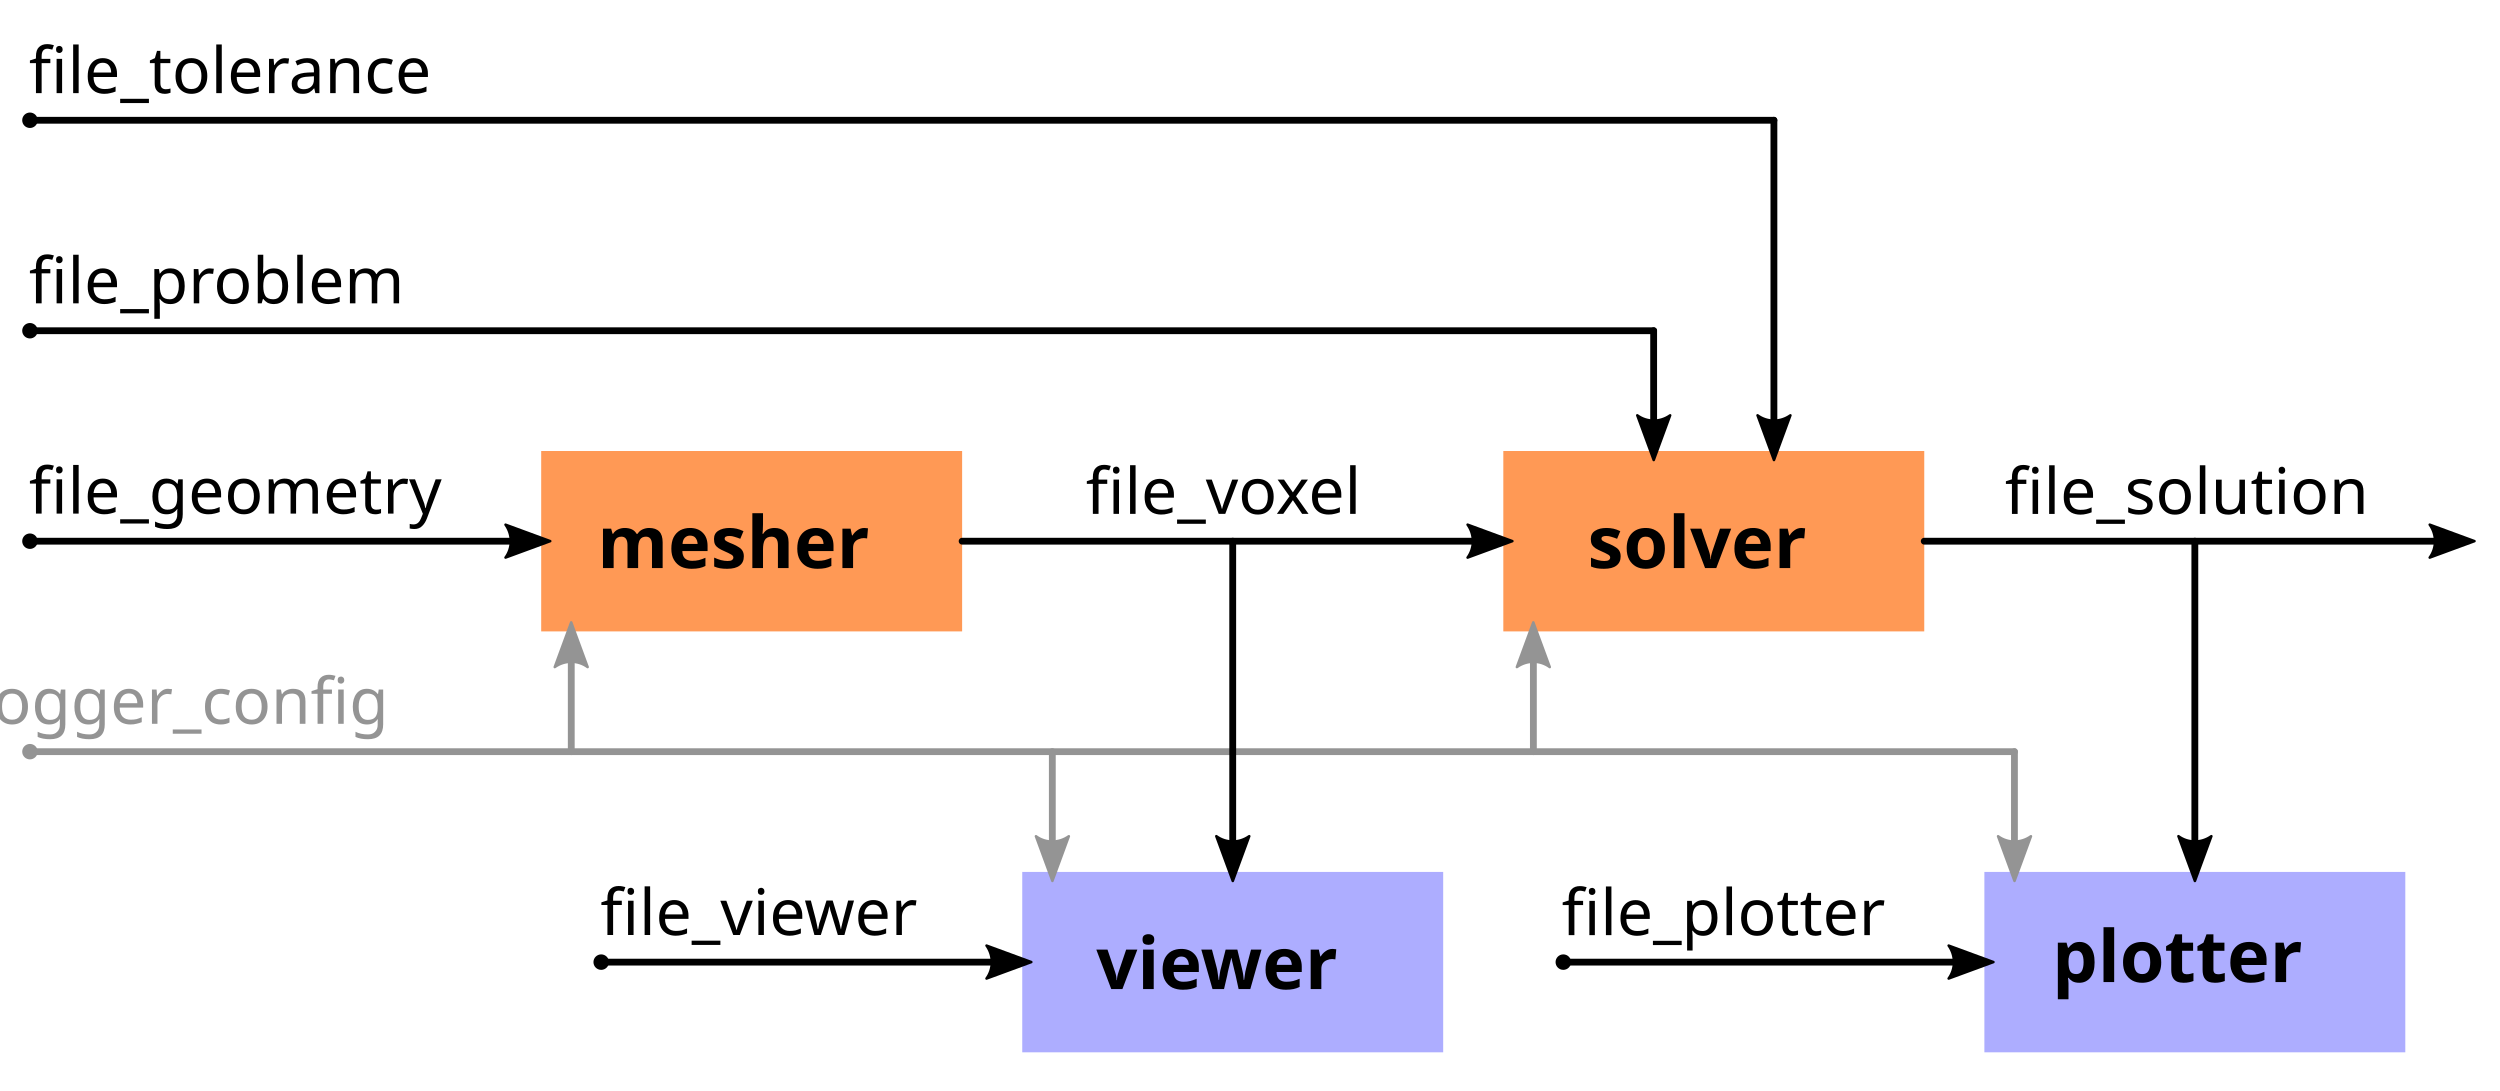
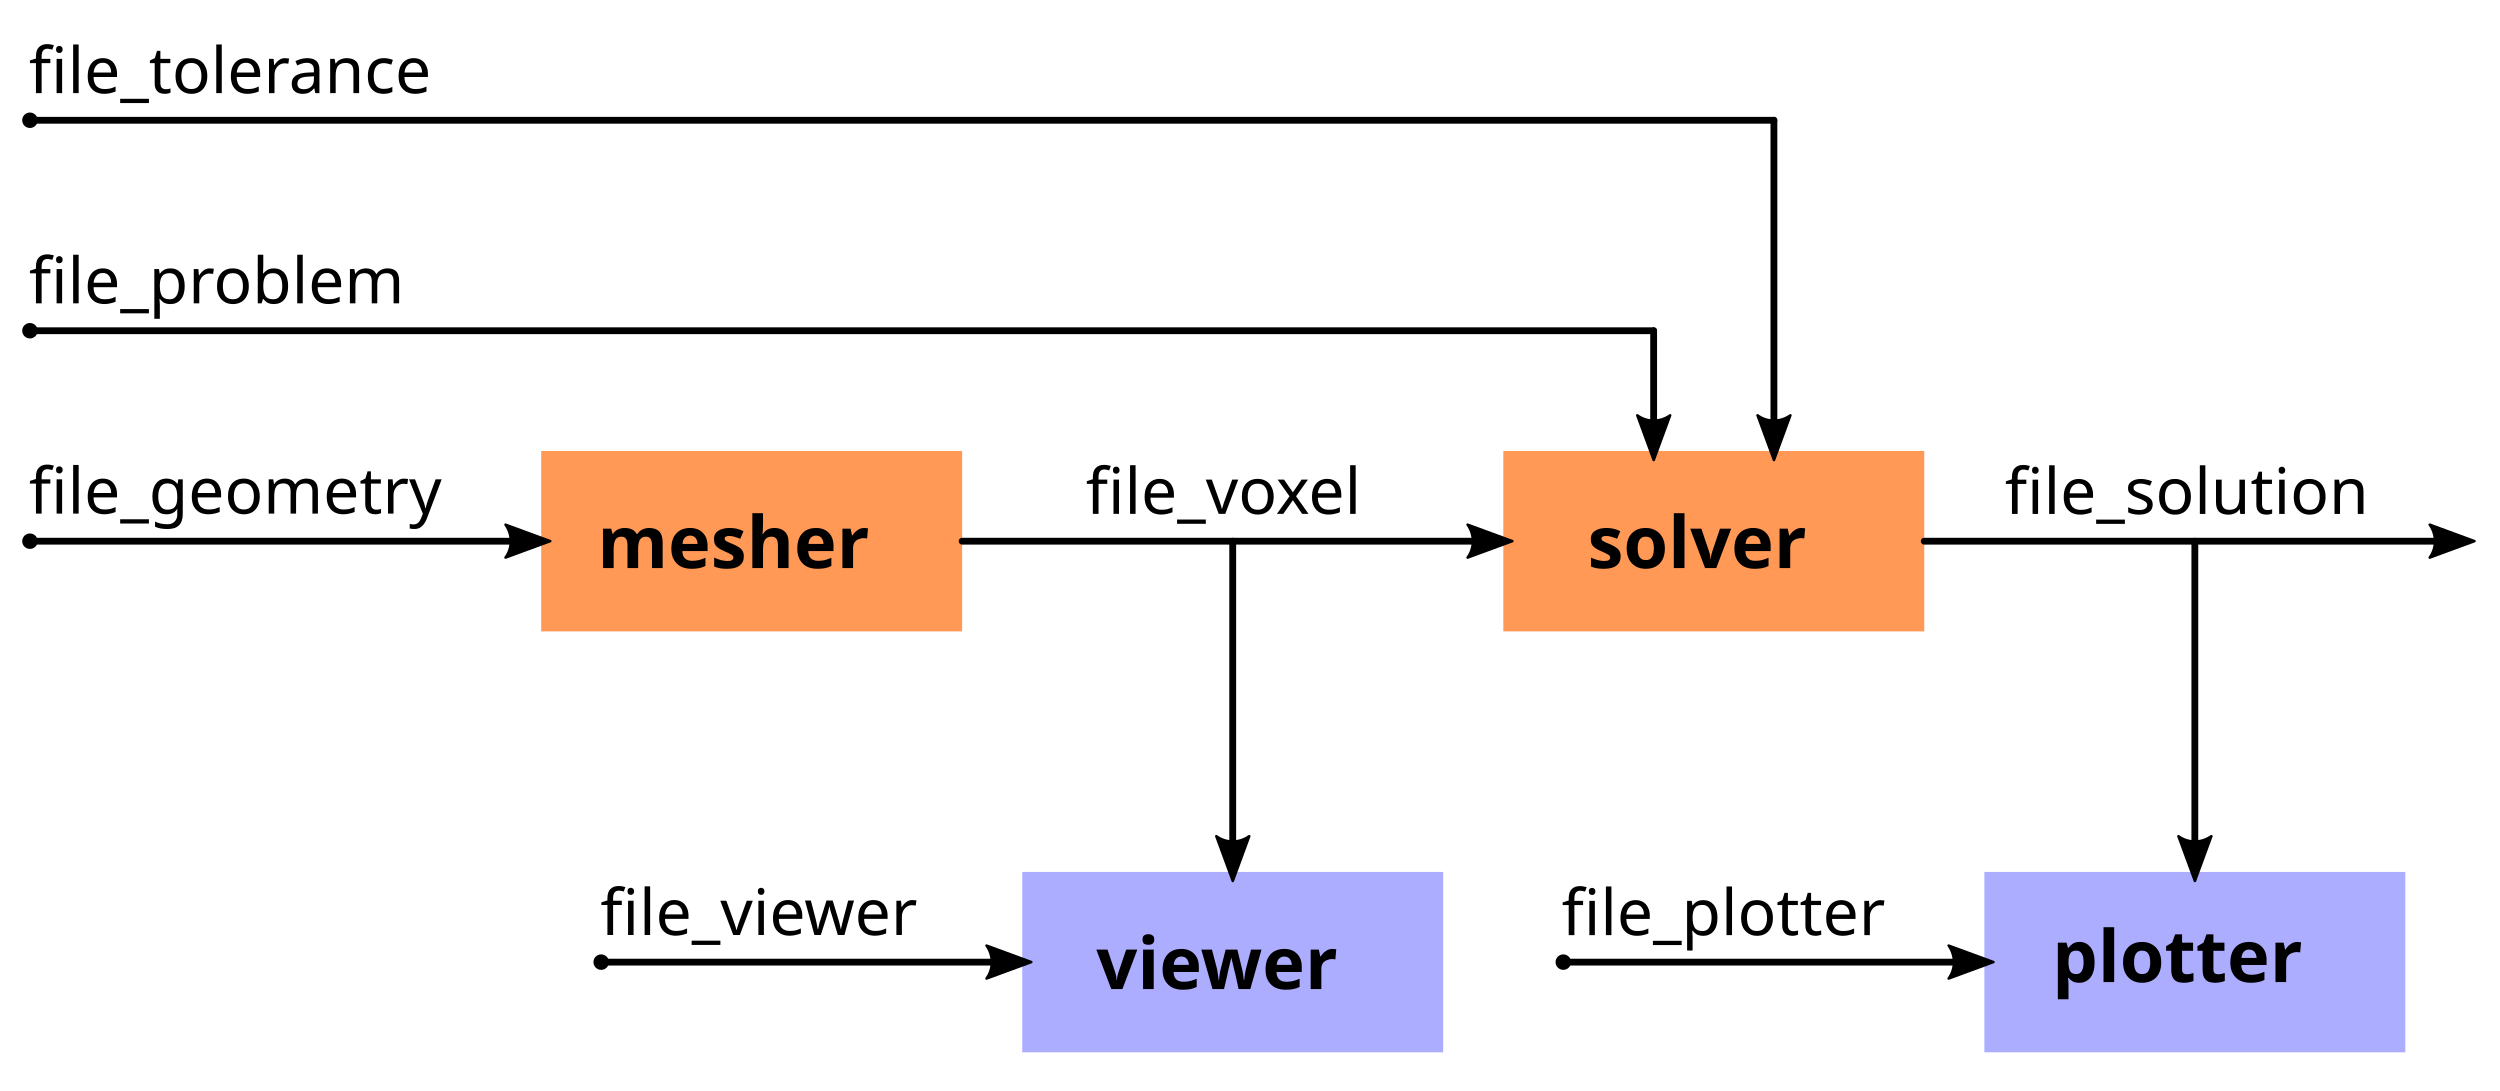
<svg xmlns="http://www.w3.org/2000/svg" width="220mm" height="96mm" viewBox="0 0 220 96" version="1.1" id="svg5">
  <defs id="defs2">
    <marker style="overflow:visible" id="DotS" refX="0" refY="0" orient="auto">
      <path transform="matrix(0.2,0,0,0.2,1.48,0.2)" style="fill:context-stroke;fill-rule:evenodd;stroke:context-stroke;stroke-width:1pt" d="m -2.5,-1 c 0,2.76 -2.24,5 -5,5 -2.76,0 -5,-2.24 -5,-5 0,-2.76 2.24,-5 5,-5 2.76,0 5,2.24 5,5 z" id="path8240" />
    </marker>
    <marker style="overflow:visible" id="DotM" refX="0" refY="0" orient="auto">
      <path transform="matrix(0.4,0,0,0.4,2.96,0.4)" style="fill:context-stroke;fill-rule:evenodd;stroke:context-stroke;stroke-width:1pt" d="m -2.5,-1 c 0,2.76 -2.24,5 -5,5 -2.76,0 -5,-2.24 -5,-5 0,-2.76 2.24,-5 5,-5 2.76,0 5,2.24 5,5 z" id="path8237" />
    </marker>
    <marker style="overflow:visible" id="Arrow2Mend" refX="0" refY="0" orient="auto">
      <path transform="scale(-0.6)" d="M 8.719,4.034 -2.207,0.016 8.719,-4.002 c -1.745,2.372 -1.735,5.617 -6e-7,8.035 z" style="fill:context-stroke;fill-rule:evenodd;stroke:context-stroke;stroke-width:0.625;stroke-linejoin:round" id="path8200" />
    </marker>
    <marker style="overflow:visible" id="Arrow1Lend" refX="0" refY="0" orient="auto">
      <path transform="matrix(-0.8,0,0,-0.8,-10,0)" style="fill:context-stroke;fill-rule:evenodd;stroke:context-stroke;stroke-width:1pt" d="M 0,0 5,-5 -12.5,0 5,5 Z" id="path8176" />
    </marker>
    <marker style="overflow:visible" id="Arrow2Lstart" refX="0" refY="0" orient="auto">
      <path transform="matrix(1.1,0,0,1.1,1.1,0)" d="M 8.719,4.034 -2.207,0.016 8.719,-4.002 c -1.745,2.372 -1.735,5.617 -6e-7,8.035 z" style="fill:context-stroke;fill-rule:evenodd;stroke:context-stroke;stroke-width:0.625;stroke-linejoin:round" id="path8191" />
    </marker>
    <marker style="overflow:visible" id="TriangleOutM" refX="0" refY="0" orient="auto">
      <path transform="scale(0.4)" style="fill:context-stroke;fill-rule:evenodd;stroke:context-stroke;stroke-width:1pt" d="M 5.77,0 -2.88,5 V -5 Z" id="path8318" />
    </marker>
    <marker style="overflow:visible" id="TriangleOutL" refX="0" refY="0" orient="auto">
      <path transform="scale(0.8)" style="fill:context-stroke;fill-rule:evenodd;stroke:context-stroke;stroke-width:1pt" d="M 5.77,0 -2.88,5 V -5 Z" id="path8315" />
    </marker>
    <marker style="overflow:visible" id="Arrow2Lend" refX="0" refY="0" orient="auto">
      <path transform="matrix(-1.1,0,0,-1.1,-1.1,0)" d="M 8.719,4.034 -2.207,0.016 8.719,-4.002 c -1.745,2.372 -1.735,5.617 -6e-7,8.035 z" style="fill:context-stroke;fill-rule:evenodd;stroke:context-stroke;stroke-width:0.625;stroke-linejoin:round" id="path8194" />
    </marker>
    <marker style="overflow:visible" id="TriangleOutM-8" refX="0" refY="0" orient="auto">
      <path transform="scale(0.4)" style="fill:context-stroke;fill-rule:evenodd;stroke:context-stroke;stroke-width:1pt" d="M 5.77,0 -2.88,5 V -5 Z" id="path8318-7" />
    </marker>
    <marker style="overflow:visible" id="TriangleOutM-8-2" refX="0" refY="0" orient="auto">
      <path transform="scale(0.4)" style="fill:context-stroke;fill-rule:evenodd;stroke:context-stroke;stroke-width:1pt" d="M 5.77,0 -2.88,5 V -5 Z" id="path8318-7-0" />
    </marker>
    <marker style="overflow:visible" id="Arrow2Mend-3" refX="0" refY="0" orient="auto">
      <path transform="scale(-0.6)" d="M 8.719,4.034 -2.207,0.016 8.719,-4.002 c -1.745,2.372 -1.735,5.617 -6e-7,8.035 z" style="fill:context-stroke;fill-rule:evenodd;stroke:context-stroke;stroke-width:0.625;stroke-linejoin:round" id="path8200-6" />
    </marker>
    <marker style="overflow:visible" id="DotS-5" refX="0" refY="0" orient="auto">
      <path transform="matrix(0.2,0,0,0.2,1.48,0.2)" style="fill:context-stroke;fill-rule:evenodd;stroke:context-stroke;stroke-width:1pt" d="m -2.5,-1 c 0,2.76 -2.24,5 -5,5 -2.76,0 -5,-2.24 -5,-5 0,-2.76 2.24,-5 5,-5 2.76,0 5,2.24 5,5 z" id="path8240-3" />
    </marker>
    <marker style="overflow:visible" id="Arrow2Mend-5" refX="0" refY="0" orient="auto">
      <path transform="scale(-0.6)" d="M 8.719,4.034 -2.207,0.016 8.719,-4.002 c -1.745,2.372 -1.735,5.617 -6e-7,8.035 z" style="fill:context-stroke;fill-rule:evenodd;stroke:context-stroke;stroke-width:0.625;stroke-linejoin:round" id="path8200-3" />
    </marker>
    <marker style="overflow:visible" id="Arrow2Mend-5-6" refX="0" refY="0" orient="auto">
      <path transform="scale(-0.6)" d="M 8.719,4.034 -2.207,0.016 8.719,-4.002 c -1.745,2.372 -1.735,5.617 -6e-7,8.035 z" style="fill:context-stroke;fill-rule:evenodd;stroke:context-stroke;stroke-width:0.625;stroke-linejoin:round" id="path8200-3-2" />
    </marker>
    <marker style="overflow:visible" id="Arrow2Mend-5-1" refX="0" refY="0" orient="auto">
      <path transform="scale(-0.6)" d="M 8.719,4.034 -2.207,0.016 8.719,-4.002 c -1.745,2.372 -1.735,5.617 -6e-7,8.035 z" style="fill:context-stroke;fill-rule:evenodd;stroke:context-stroke;stroke-width:0.625;stroke-linejoin:round" id="path8200-3-27" />
    </marker>
    <marker style="overflow:visible" id="Arrow2Mend-5-1-9" refX="0" refY="0" orient="auto">
      <path transform="scale(-0.6)" d="M 8.719,4.034 -2.207,0.016 8.719,-4.002 c -1.745,2.372 -1.735,5.617 -6e-7,8.035 z" style="fill:context-stroke;fill-rule:evenodd;stroke:context-stroke;stroke-width:0.625;stroke-linejoin:round" id="path8200-3-27-3" />
    </marker>
    <marker style="overflow:visible" id="DotS-0" refX="0" refY="0" orient="auto">
      <path transform="matrix(0.2,0,0,0.2,1.48,0.2)" style="fill:context-stroke;fill-rule:evenodd;stroke:context-stroke;stroke-width:1pt" d="m -2.5,-1 c 0,2.76 -2.24,5 -5,5 -2.76,0 -5,-2.24 -5,-5 0,-2.76 2.24,-5 5,-5 2.76,0 5,2.24 5,5 z" id="path8240-6" />
    </marker>
    <rect x="1029.739" y="195.267" width="4492.711" height="5739.019" id="rect8659" />
  </defs>
  <g id="layer1" style="display:inline">
    <rect style="fill:#ff9955;stroke-width:0.529" id="rect33" width="37.042" height="15.875" x="47.625" y="39.688" />
    <rect style="fill:#0000ff;fill-opacity:0.321;stroke-width:0.529" id="rect33-7" width="37.042" height="15.875" x="89.958" y="76.729" />
    <rect style="fill:#ff9955;stroke-width:0.529" id="rect33-7-5" width="37.042" height="15.875" x="132.292" y="39.688" />
    <rect style="fill:#0000ff;fill-opacity:0.322;stroke-width:0.529" id="rect33-7-5-9" width="37.042" height="15.875" x="174.625" y="76.729" />
    <path style="fill:none;fill-rule:evenodd;stroke:#000000;stroke-width:0.265px;stroke-linecap:butt;stroke-linejoin:miter;stroke-opacity:1" d="m 121.708,42.333 v 0" id="path6864" />
    <path style="fill:none;stroke:#000000;stroke-width:0.6;stroke-linecap:round;stroke-linejoin:round;stroke-miterlimit:4;stroke-dasharray:none;stroke-opacity:1;marker-start:url(#DotS);marker-end:url(#Arrow2Mend)" d="M 2.646,47.625 H 47.625" id="path22501" />
    <path style="fill:none;stroke:#000000;stroke-width:0.601;stroke-linecap:round;stroke-linejoin:round;stroke-miterlimit:4;stroke-dasharray:none;stroke-opacity:1;marker-end:url(#Arrow2Mend)" d="M 84.667,47.625 H 132.292" id="path22503" />
-     <path style="display:inline;fill:#999999;stroke:#949494;stroke-width:0.6;stroke-linecap:round;stroke-linejoin:round;stroke-miterlimit:4;stroke-dasharray:none;stroke-opacity:1;marker-end:url(#Arrow2Mend-5)" d="M 92.604,66.146 V 76.729" id="path22505-5" />
-     <path style="display:inline;fill:#999999;stroke:#949494;stroke-width:0.6;stroke-linecap:round;stroke-linejoin:round;stroke-miterlimit:4;stroke-dasharray:none;stroke-opacity:1;marker-end:url(#Arrow2Mend-5-6)" d="M 177.271,66.146 V 76.729" id="path22505-5-9" />
-     <path style="display:inline;fill:#999999;stroke:#949494;stroke-width:0.6;stroke-linecap:round;stroke-linejoin:round;stroke-miterlimit:4;stroke-dasharray:none;stroke-opacity:1;marker-end:url(#Arrow2Mend-5-1)" d="M 134.938,66.146 V 55.563" id="path22505-5-0" />
-     <path style="display:inline;fill:#999999;stroke:#949494;stroke-width:0.6;stroke-linecap:round;stroke-linejoin:round;stroke-miterlimit:4;stroke-dasharray:none;stroke-opacity:1;marker-end:url(#Arrow2Mend-5-1-9)" d="M 50.271,66.146 V 55.563" id="path22505-5-0-6" />
    <path style="fill:none;stroke:#000000;stroke-width:0.601;stroke-linecap:round;stroke-linejoin:round;stroke-miterlimit:4;stroke-dasharray:none;stroke-opacity:1;marker-start:url(#DotS);marker-end:url(#Arrow2Mend)" d="M 52.917,84.667 H 89.958" id="path22509" />
    <path style="fill:none;stroke:#000000;stroke-width:0.601;stroke-linecap:round;stroke-linejoin:round;stroke-miterlimit:4;stroke-dasharray:none;stroke-opacity:1;marker-end:url(#Arrow2Mend)" d="m 169.333,47.625 h 47.625" id="path22511" />
    <path style="fill:none;stroke:#000000;stroke-width:0.601;stroke-linecap:round;stroke-linejoin:round;stroke-miterlimit:4;stroke-dasharray:none;stroke-opacity:1;marker-start:url(#DotS);marker-end:url(#Arrow2Mend)" d="m 137.583,84.667 h 37.042" id="path22628" />
    <path style="fill:none;stroke:#000000;stroke-width:0.601;stroke-linecap:round;stroke-linejoin:round;stroke-miterlimit:4.1;stroke-dasharray:none;stroke-opacity:1;marker-end:url(#Arrow2Mend)" d="M 193.146,47.625 V 76.729" id="path22743" />
    <path style="fill:none;stroke:#000000;stroke-width:0.6;stroke-linecap:round;stroke-linejoin:round;stroke-miterlimit:4;stroke-dasharray:none;stroke-opacity:1;marker-end:url(#Arrow2Mend)" d="M 145.521,29.104 V 39.688" id="path22877" />
    <path style="display:inline;fill:none;stroke:#000000;stroke-width:0.6;stroke-linecap:round;stroke-linejoin:round;stroke-miterlimit:4;stroke-dasharray:none;stroke-opacity:1;marker-end:url(#Arrow2Mend-3)" d="M 156.104,10.583 V 39.688" id="path22877-7" />
    <path style="fill:none;stroke:#000000;stroke-width:0.6;stroke-linecap:round;stroke-linejoin:round;stroke-miterlimit:4;stroke-dasharray:none;stroke-opacity:1;marker-start:url(#DotS)" d="M 2.646,29.104 H 145.521" id="path22879" />
-     <path style="display:inline;fill:#949494;fill-opacity:1;stroke:#949494;stroke-width:0.6;stroke-linecap:round;stroke-linejoin:round;stroke-miterlimit:4;stroke-dasharray:none;stroke-opacity:1;marker-start:url(#DotS-0)" d="M 2.646,66.146 H 177.271" id="path22879-2" />
    <path style="display:inline;fill:none;stroke:#000000;stroke-width:0.6;stroke-linecap:round;stroke-linejoin:round;stroke-miterlimit:4;stroke-dasharray:none;stroke-opacity:1;marker-start:url(#DotS-5)" d="M 2.646,10.583 H 156.104" id="path22879-5" />
    <path style="fill:none;stroke:#000000;stroke-width:0.601;stroke-linecap:round;stroke-linejoin:round;stroke-miterlimit:4;stroke-dasharray:none;stroke-opacity:1;marker-end:url(#Arrow2Mend)" d="M 108.479,47.625 V 76.729" id="path22505" />
  </g>
  <g id="g24116" style="display:inline">
    <text xml:space="preserve" style="font-style:normal;font-weight:normal;font-size:6.35px;line-height:1.25;font-family:sans-serif;fill:#000000;fill-opacity:1;stroke:none;stroke-width:0.265" x="52.561" y="49.992" id="text24062">
      <tspan id="tspan24060" style="font-style:normal;font-variant:normal;font-weight:bold;font-stretch:normal;font-size:6.35px;font-family:sans-serif;-inkscape-font-specification:'sans-serif Bold';stroke-width:0.265" x="52.561" y="49.992">mesher</tspan>
    </text>
    <text xml:space="preserve" style="font-style:normal;font-weight:normal;font-size:6.35px;line-height:1.25;font-family:sans-serif;display:inline;fill:#000000;fill-opacity:1;stroke:none;stroke-width:0.265" x="139.709" y="49.992" id="text24062-2">
      <tspan id="tspan24060-2" style="font-style:normal;font-variant:normal;font-weight:bold;font-stretch:normal;font-size:6.35px;font-family:sans-serif;-inkscape-font-specification:'sans-serif Bold';stroke-width:0.265" x="139.709" y="49.992">solver</tspan>
    </text>
    <text xml:space="preserve" style="font-style:normal;font-weight:normal;font-size:6.35px;line-height:1.25;font-family:sans-serif;display:inline;fill:#000000;fill-opacity:1;stroke:none;stroke-width:0.265" x="96.477" y="87.034" id="text24062-2-8">
      <tspan id="tspan24060-2-9" style="font-style:normal;font-variant:normal;font-weight:bold;font-stretch:normal;font-size:6.35px;font-family:sans-serif;-inkscape-font-specification:'sans-serif Bold';stroke-width:0.265" x="96.477" y="87.034">viewer</tspan>
    </text>
    <text xml:space="preserve" style="font-style:normal;font-weight:normal;font-size:6.35px;line-height:1.25;font-family:sans-serif;display:inline;fill:#000000;fill-opacity:1;stroke:none;stroke-width:0.265" x="180.591" y="86.419" id="text24062-2-7">
      <tspan id="tspan24060-2-3" style="font-style:normal;font-variant:normal;font-weight:bold;font-stretch:normal;font-size:6.35px;font-family:sans-serif;-inkscape-font-specification:'sans-serif Bold';stroke-width:0.265" x="180.591" y="86.419">plotter</tspan>
    </text>
    <text xml:space="preserve" style="font-style:normal;font-weight:normal;font-size:5.644px;line-height:1.25;font-family:sans-serif;fill:#000000;fill-opacity:1;stroke:none;stroke-width:0.265" x="95.562" y="45.22" id="text24066">
      <tspan id="tspan24064" style="font-size:5.644px;stroke-width:0.265" x="95.562" y="45.22">file_voxel</tspan>
    </text>
    <text xml:space="preserve" style="font-style:normal;font-weight:normal;font-size:5.644px;line-height:1.25;font-family:sans-serif;fill:#000000;fill-opacity:1;stroke:none;stroke-width:0.265" x="176.441" y="45.229" id="text24070">
      <tspan id="tspan24068" style="font-size:5.644px;stroke-width:0.265" x="176.441" y="45.229">file_solution</tspan>
    </text>
    <text xml:space="preserve" style="font-style:normal;font-weight:normal;font-size:5.644px;line-height:1.25;font-family:sans-serif;fill:#000000;fill-opacity:1;stroke:none;stroke-width:0.265" x="2.553" y="45.197" id="text24074">
      <tspan id="tspan24072" style="font-size:5.644px;stroke-width:0.265" x="2.553" y="45.197">file_geometry</tspan>
    </text>
-     <g id="g20150" transform="translate(-166.5269,70.1145)" style="fill:#949494;fill-opacity:1;stroke-width:1;stroke-miterlimit:4;stroke-dasharray:none">
-       <text xml:space="preserve" style="font-style:normal;font-weight:normal;font-size:5.644px;line-height:1.25;font-family:sans-serif;display:inline;fill:#949494;fill-opacity:1;stroke:none;stroke-width:1;stroke-miterlimit:4;stroke-dasharray:none" x="187.715" y="-6.418" id="text24074-3">
-         <tspan style="font-size:5.644px;text-align:center;text-anchor:middle;fill:#949494;fill-opacity:1;stroke-width:1;stroke-miterlimit:4;stroke-dasharray:none" x="187.715" y="-6.418" id="tspan3195">logger_config</tspan>
-       </text>
-     </g>
    <text xml:space="preserve" style="font-style:normal;font-weight:normal;font-size:5.644px;line-height:1.25;font-family:sans-serif;fill:#000000;fill-opacity:1;stroke:none;stroke-width:0.265" x="2.553" y="26.696" id="text24078">
      <tspan id="tspan24076" style="font-size:5.644px;stroke-width:0.265" x="2.553" y="26.696">file_problem</tspan>
    </text>
    <text xml:space="preserve" style="font-style:normal;font-weight:normal;font-size:5.644px;line-height:1.25;font-family:sans-serif;display:inline;fill:#000000;fill-opacity:1;stroke:none;stroke-width:0.265" x="2.553" y="8.196" id="text24078-6">
      <tspan id="tspan24076-2" style="font-size:5.644px;stroke-width:0.265" x="2.553" y="8.196">file_tolerance</tspan>
    </text>
    <text xml:space="preserve" style="font-style:normal;font-weight:normal;font-size:5.644px;line-height:1.25;font-family:sans-serif;fill:#000000;fill-opacity:1;stroke:none;stroke-width:0.265" x="52.844" y="82.281" id="text24086">
      <tspan id="tspan24084" style="font-size:5.644px;stroke-width:0.265" x="52.844" y="82.281">file_viewer</tspan>
    </text>
    <text xml:space="preserve" style="font-style:normal;font-weight:normal;font-size:5.644px;line-height:1.25;font-family:sans-serif;fill:#000000;fill-opacity:1;stroke:none;stroke-width:0.265" x="137.437" y="82.291" id="text24090">
      <tspan id="tspan24088" style="font-size:5.644px;stroke-width:0.265" x="137.437" y="82.291">file_plotter</tspan>
    </text>
    <path style="fill:none;fill-rule:evenodd;stroke:#000000;stroke-width:0.265px;stroke-linecap:butt;stroke-linejoin:miter;stroke-opacity:1" d="m 121.708,42.333 v 0" id="path24092" />
  </g>
</svg>
